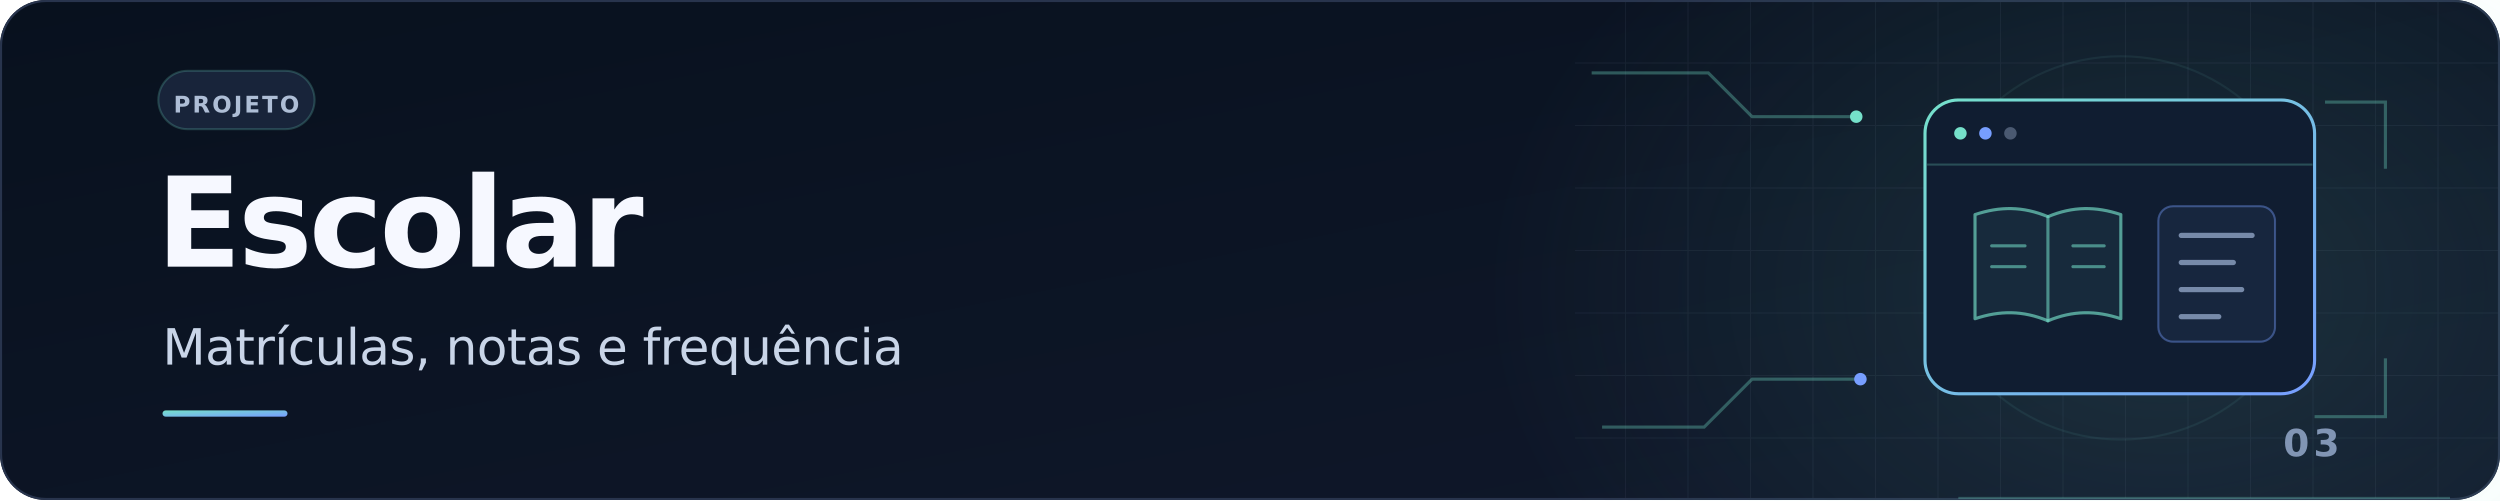
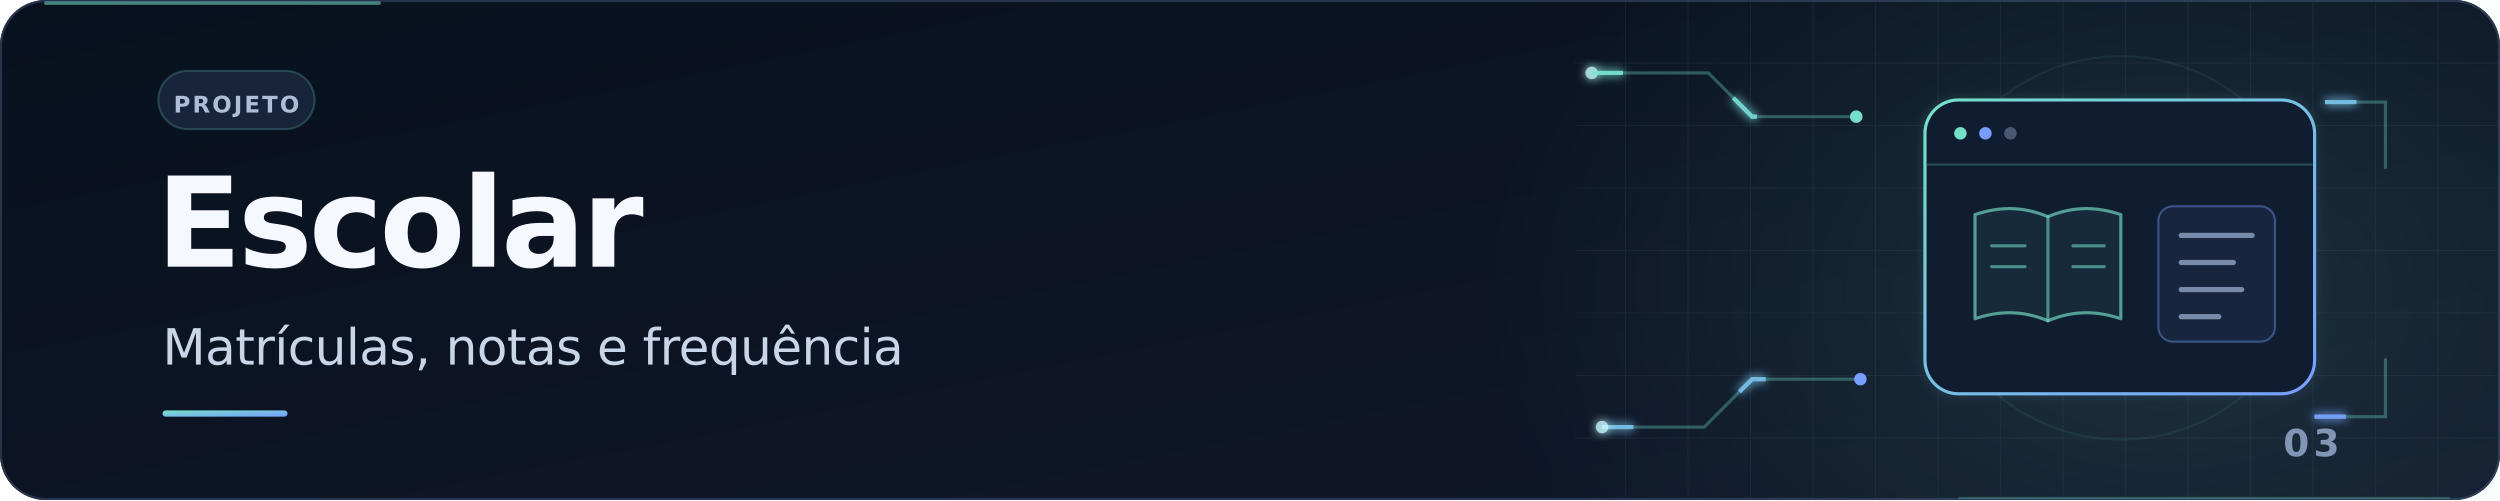
<svg xmlns="http://www.w3.org/2000/svg" width="1200" height="240" viewBox="0 0 1200 240" role="img" aria-labelledby="title desc">
  <defs>
    <linearGradient id="base" x1="0" y1="0" x2="1" y2="1">
      <stop offset="0" stop-color="#08111e" />
      <stop offset="1" stop-color="#10182b" />
    </linearGradient>
    <linearGradient id="accent" x1="0" y1="0" x2="1" y2="1">
      <stop offset="0" stop-color="#75e0ca" />
      <stop offset="1" stop-color="#779eff" />
    </linearGradient>
    <radialGradient id="halo">
      <stop stop-color="#75e0ca" stop-opacity=".13" />
      <stop offset="1" stop-color="#75e0ca" stop-opacity="0" />
    </radialGradient>
    <pattern id="grid" width="30" height="30" patternUnits="userSpaceOnUse">
      <path d="M30 0H0V30" fill="none" stroke="#9eb2d2" stroke-opacity=".07" stroke-width="1" />
    </pattern>
+     <filter id="soft-glow" x="-60%" y="-60%" width="220%" height="220%" color-interpolation-filters="sRGB">
+       <feGaussianBlur stdDeviation="2.2" result="blur" in="SourceGraphic" />
+       <feMerge>
+         <feMergeNode in="blur" />
+         <feMergeNode in="SourceGraphic" />
+       </feMerge>
+     </filter>
+     <linearGradient id="shine-band" x1="0" y1="0" x2="1" y2="0">
+       <stop offset="0" stop-color="#64e9ff" stop-opacity="0" />
+       <stop offset=".45" stop-color="#64e9ff" stop-opacity=".04" />
+       <stop offset=".5" stop-color="#d1f8ff" stop-opacity=".28" />
+       <stop offset=".55" stop-color="#9583ff" stop-opacity=".07" />
+       <stop offset="1" stop-color="#9583ff" stop-opacity="0" />
+     </linearGradient>
+     <clipPath id="art-shine-clip" clipPathUnits="userSpaceOnUse">
+       <rect x="918" y="43" width="199" height="152" rx="10" />
+     </clipPath>
  </defs>
+   <style type="text/css">/* Decorative motion only. Every text element remains static. */
+ .float-art{animation:float-art 5.8s ease-in-out infinite;}
+ .art-glow{animation:float-art 5.8s ease-in-out infinite,art-glow 5.8s ease-in-out infinite;}
+ .ambient-halo{animation:ambient-halo 7.2s ease-in-out infinite;}
+ .ring-glow{animation:ring-glow 6.4s ease-in-out infinite;}
+ .orbit-flow{animation:orbit-flow 7.5s linear infinite;}
+ .circuit-flow{animation:circuit-flow 4.4s linear infinite;}
+ .edge-flow{animation:edge-flow 7.8s linear infinite;}
+ .shine-sweep{animation:shine-sweep 7.4s ease-in-out infinite;}
+ @keyframes float-art{0%,100%{transform:translateY(0)}50%{transform:translateY(-4px)}}
+ @keyframes art-glow{0%,100%{opacity:.18}50%{opacity:.45}}
+ @keyframes ambient-halo{0%,100%{opacity:.58}50%{opacity:1}}
+ @keyframes ring-glow{0%,100%{stroke-opacity:.1}50%{stroke-opacity:.26}}
+ @keyframes orbit-flow{from{stroke-dashoffset:0}to{stroke-dashoffset:-104}}
+ @keyframes circuit-flow{from{stroke-dashoffset:0}to{stroke-dashoffset:-146}}
+ @keyframes edge-flow{from{stroke-dashoffset:0}to{stroke-dashoffset:-2832.81}}
+ @keyframes shine-sweep{0%,12%{transform:translateX(0);opacity:0}25%{opacity:.65}65%{opacity:.65}88%,100%{transform:translateX(303px);opacity:0}}
+ .route-one{animation:route-one 5.4s linear 0s infinite;}
+ @keyframes route-one{0%{transform:translate(0px,0px);opacity:0}8%{transform:translate(13px,0px);opacity:.9}35%{transform:translate(56px,0px);opacity:.9}58%{transform:translate(77px,21px);opacity:.9}91%{transform:translate(114px,21px);opacity:.9}100%{transform:translate(127px,21px);opacity:0}}
+ .route-two{animation:route-two 6.1s linear -2.3s infinite;}
+ @keyframes route-two{0%{transform:translate(0px,0px);opacity:0}8%{transform:translate(9px,0px);opacity:.9}35%{transform:translate(49px,0px);opacity:.9}58%{transform:translate(72px,-23px);opacity:.9}91%{transform:translate(113px,-23px);opacity:.9}100%{transform:translate(124px,-23px);opacity:0}}
+ 
+ @media (prefers-reduced-motion: reduce){
+   .motion{animation:none !important;transform:none !important;}
+   .travel-dot,.shine-sweep{display:none;}
+   .circuit-flow,.edge-flow{stroke-dasharray:none;opacity:.2;}
+   .art-glow{opacity:.18;}
+   .ambient-halo{opacity:1;}
+ }
+ </style>
  <rect width="1200" height="240" rx="22" fill="url(#base)" />
  <rect x=".5" y=".5" width="1199" height="239" rx="21.5" fill="none" stroke="#28344d" />
  <rect x="756" y="1" width="443" height="238" rx="21" fill="url(#grid)" />
-   <ellipse cx="1040" cy="139.2" rx="330" ry="240" fill="url(#halo)" />
+   <ellipse cx="1040" cy="139.2" rx="330" ry="240" fill="url(#halo)" class="motion ambient-halo" />
  <path d="M24 32V208" stroke="url(#accent)" stroke-width="3" stroke-linecap="round" />
  <path d="M940 239H1176" stroke="#75e0ca" stroke-opacity=".28" />
  <path d="M764 35h56l21 21h50M769 205h49l23-23h52M1116 49h29v32M1111 200h34v-28" fill="none" stroke="#75e0ca" stroke-opacity=".33" stroke-width="1.5" />
  <circle cx="891" cy="56" r="3" fill="#75e0ca" />
  <circle cx="893" cy="182" r="3" fill="#779eff" />
  <rect x="76" y="34" width="75" height="28" rx="14" fill="#18243a" stroke="#75e0ca" stroke-opacity=".22" />
  <text x="113.5" y="54" fill="#aebed6" font-family="DejaVu Sans, Arial, sans-serif" font-size="11" font-weight="700" text-anchor="middle" letter-spacing="1">PROJETO</text>
  <text x="75" y="128" fill="#f6f8ff" font-family="DejaVu Sans, Arial, sans-serif" font-size="60" font-weight="700" letter-spacing="-1.7">Escolar</text>
  <text x="78" y="175" fill="#c9d5e8" font-family="DejaVu Sans, Arial, sans-serif" font-size="24" font-weight="400" letter-spacing="-.25">Matrículas, notas e frequência</text>
  <rect x="78" y="197" width="60" height="3" rx="1.5" fill="url(#accent)" />
  <text x="1123" y="219" fill="#8195b4" font-family="DejaVu Sans, Arial, sans-serif" font-size="18" font-weight="600" text-anchor="end" letter-spacing="2">03</text>
-   <circle cx="1018" cy="119" r="92" fill="none" stroke="#75e0ca" stroke-opacity=".08" />
-   <rect x="924" y="48" width="187" height="141" rx="16" fill="#101d31" stroke="url(#accent)" stroke-width="1.5" />
-   <path d="M925 79h185" stroke="#75e0ca" stroke-opacity=".25" />
-   <circle cx="941" cy="64" r="3" fill="#75e0ca" />
-   <circle cx="953" cy="64" r="3" fill="#779eff" />
-   <circle cx="965" cy="64" r="3" fill="#4a5971" />
-   <path d="M948 103c12-4 23-4 35 1 12-5 23-5 35-1v50c-12-4-23-4-35 1-12-5-23-5-35-1v-50Z" fill="#75e0ca" fill-opacity=".07" stroke="#75e0ca" stroke-opacity=".65" stroke-width="1.5" stroke-linejoin="round" />
-   <path d="M983 104v50m-27-36h16m-16 10h16m23-10h15m-15 10h15" stroke="#75e0ca" stroke-opacity=".55" stroke-width="1.5" stroke-linecap="round" />
-   <rect x="1036" y="99" width="56" height="65" rx="7" fill="#17263e" stroke="#779eff" stroke-opacity=".4" />
-   <path d="M1047 113h34m-34 13h25m-25 13h29m-29 13h18" stroke="#778aa9" stroke-width="2.5" stroke-linecap="round" />
+   <circle cx="1018" cy="119" r="92" fill="none" stroke="#75e0ca" stroke-opacity=".08" class="motion ring-glow" />
+   <g class="motion art-glow float-art" style="--float-height: 4px" filter="url(#soft-glow)" opacity=".28">
+     <rect x="924" y="48" width="187" height="141" rx="16" fill="#101d31" stroke="url(#accent)" stroke-width="1.5" />
+     <path d="M925 79h185" stroke="#75e0ca" stroke-opacity=".25" />
+     <circle cx="941" cy="64" r="3" fill="#75e0ca" />
+     <circle cx="953" cy="64" r="3" fill="#779eff" />
+     <circle cx="965" cy="64" r="3" fill="#4a5971" />
+     <path d="M948 103c12-4 23-4 35 1 12-5 23-5 35-1v50c-12-4-23-4-35 1-12-5-23-5-35-1v-50Z" fill="#75e0ca" fill-opacity=".07" stroke="#75e0ca" stroke-opacity=".65" stroke-width="1.5" stroke-linejoin="round" />
+     <path d="M983 104v50m-27-36h16m-16 10h16m23-10h15m-15 10h15" stroke="#75e0ca" stroke-opacity=".55" stroke-width="1.5" stroke-linecap="round" />
+     <rect x="1036" y="99" width="56" height="65" rx="7" fill="#17263e" stroke="#779eff" stroke-opacity=".4" />
+     <path d="M1047 113h34m-34 13h25m-25 13h29m-29 13h18" stroke="#778aa9" stroke-width="2.5" stroke-linecap="round" />
+   </g>
+   <g class="motion float-art" style="--float-height: 4px">
+     <rect x="924" y="48" width="187" height="141" rx="16" fill="#101d31" stroke="url(#accent)" stroke-width="1.5" />
+     <path d="M925 79h185" stroke="#75e0ca" stroke-opacity=".25" />
+     <circle cx="941" cy="64" r="3" fill="#75e0ca" />
+     <circle cx="953" cy="64" r="3" fill="#779eff" />
+     <circle cx="965" cy="64" r="3" fill="#4a5971" />
+     <path d="M948 103c12-4 23-4 35 1 12-5 23-5 35-1v50c-12-4-23-4-35 1-12-5-23-5-35-1v-50Z" fill="#75e0ca" fill-opacity=".07" stroke="#75e0ca" stroke-opacity=".65" stroke-width="1.5" stroke-linejoin="round" />
+     <path d="M983 104v50m-27-36h16m-16 10h16m23-10h15m-15 10h15" stroke="#75e0ca" stroke-opacity=".55" stroke-width="1.5" stroke-linecap="round" />
+     <rect x="1036" y="99" width="56" height="65" rx="7" fill="#17263e" stroke="#779eff" stroke-opacity=".4" />
+     <path d="M1047 113h34m-34 13h25m-25 13h29m-29 13h18" stroke="#778aa9" stroke-width="2.5" stroke-linecap="round" />
+   </g>
+   <path d="M764 35h56l21 21h50M769 205h49l23-23h52M1116 49h29v32M1111 200h34v-28" fill="none" stroke="url(#accent)" stroke-opacity=".75" stroke-width="2" class="motion circuit-flow" stroke-dasharray="15 58" filter="url(#soft-glow)" />
+   <circle cx="764" cy="35" r="3" fill="#cbfaff" opacity=".82" filter="url(#soft-glow)" class="motion travel-dot route-one" />
+   <path d="M764 35h56l21 21h50M769 205h49l23-23h52M1116 49h29v32M1111 200h34v-28" fill="none" stroke="url(#accent)" stroke-opacity=".75" stroke-width="2" class="motion circuit-flow" stroke-dasharray="15 58" filter="url(#soft-glow)" />
+   <circle cx="769" cy="205" r="3" fill="#cbfaff" opacity=".82" filter="url(#soft-glow)" class="motion travel-dot route-two" />
+   <g clip-path="url(#art-shine-clip)">
+     <rect x="866" y="43" width="48" height="152" fill="url(#shine-band)" opacity="0" class="motion shine-sweep" />
+   </g>
+   <rect x="1.5" y="1.5" width="1197" height="237" rx="20.5" fill="none" stroke="url(#accent)" stroke-width="1.7" stroke-linecap="round" stroke-dasharray="160 2672.81" opacity=".55" class="motion edge-flow" />
</svg>
